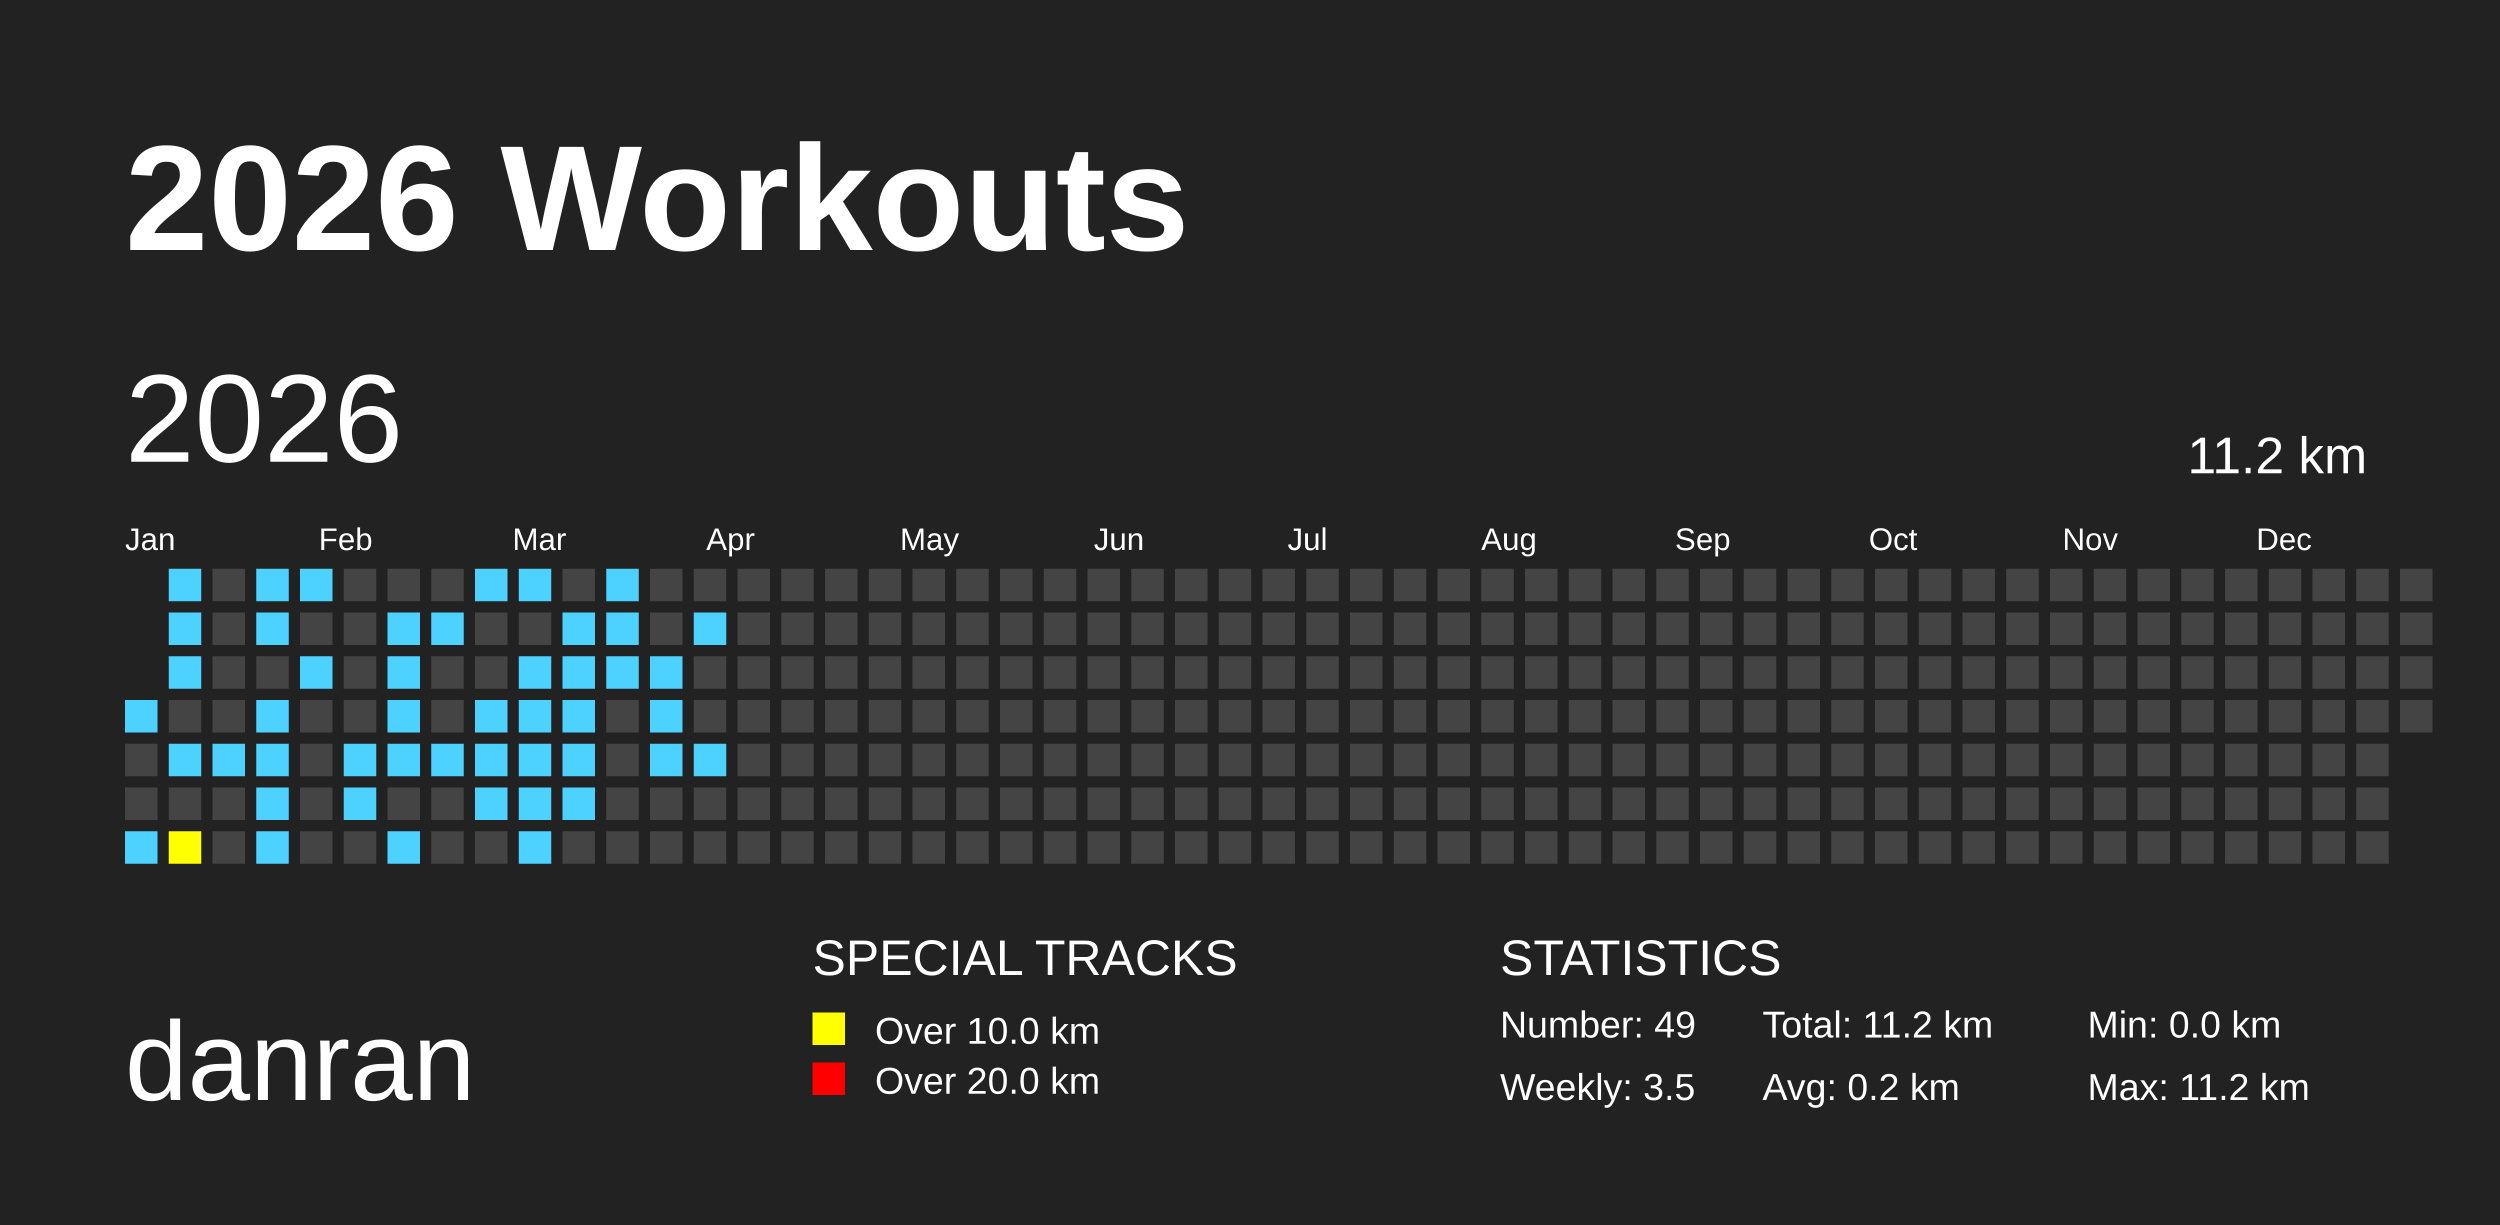
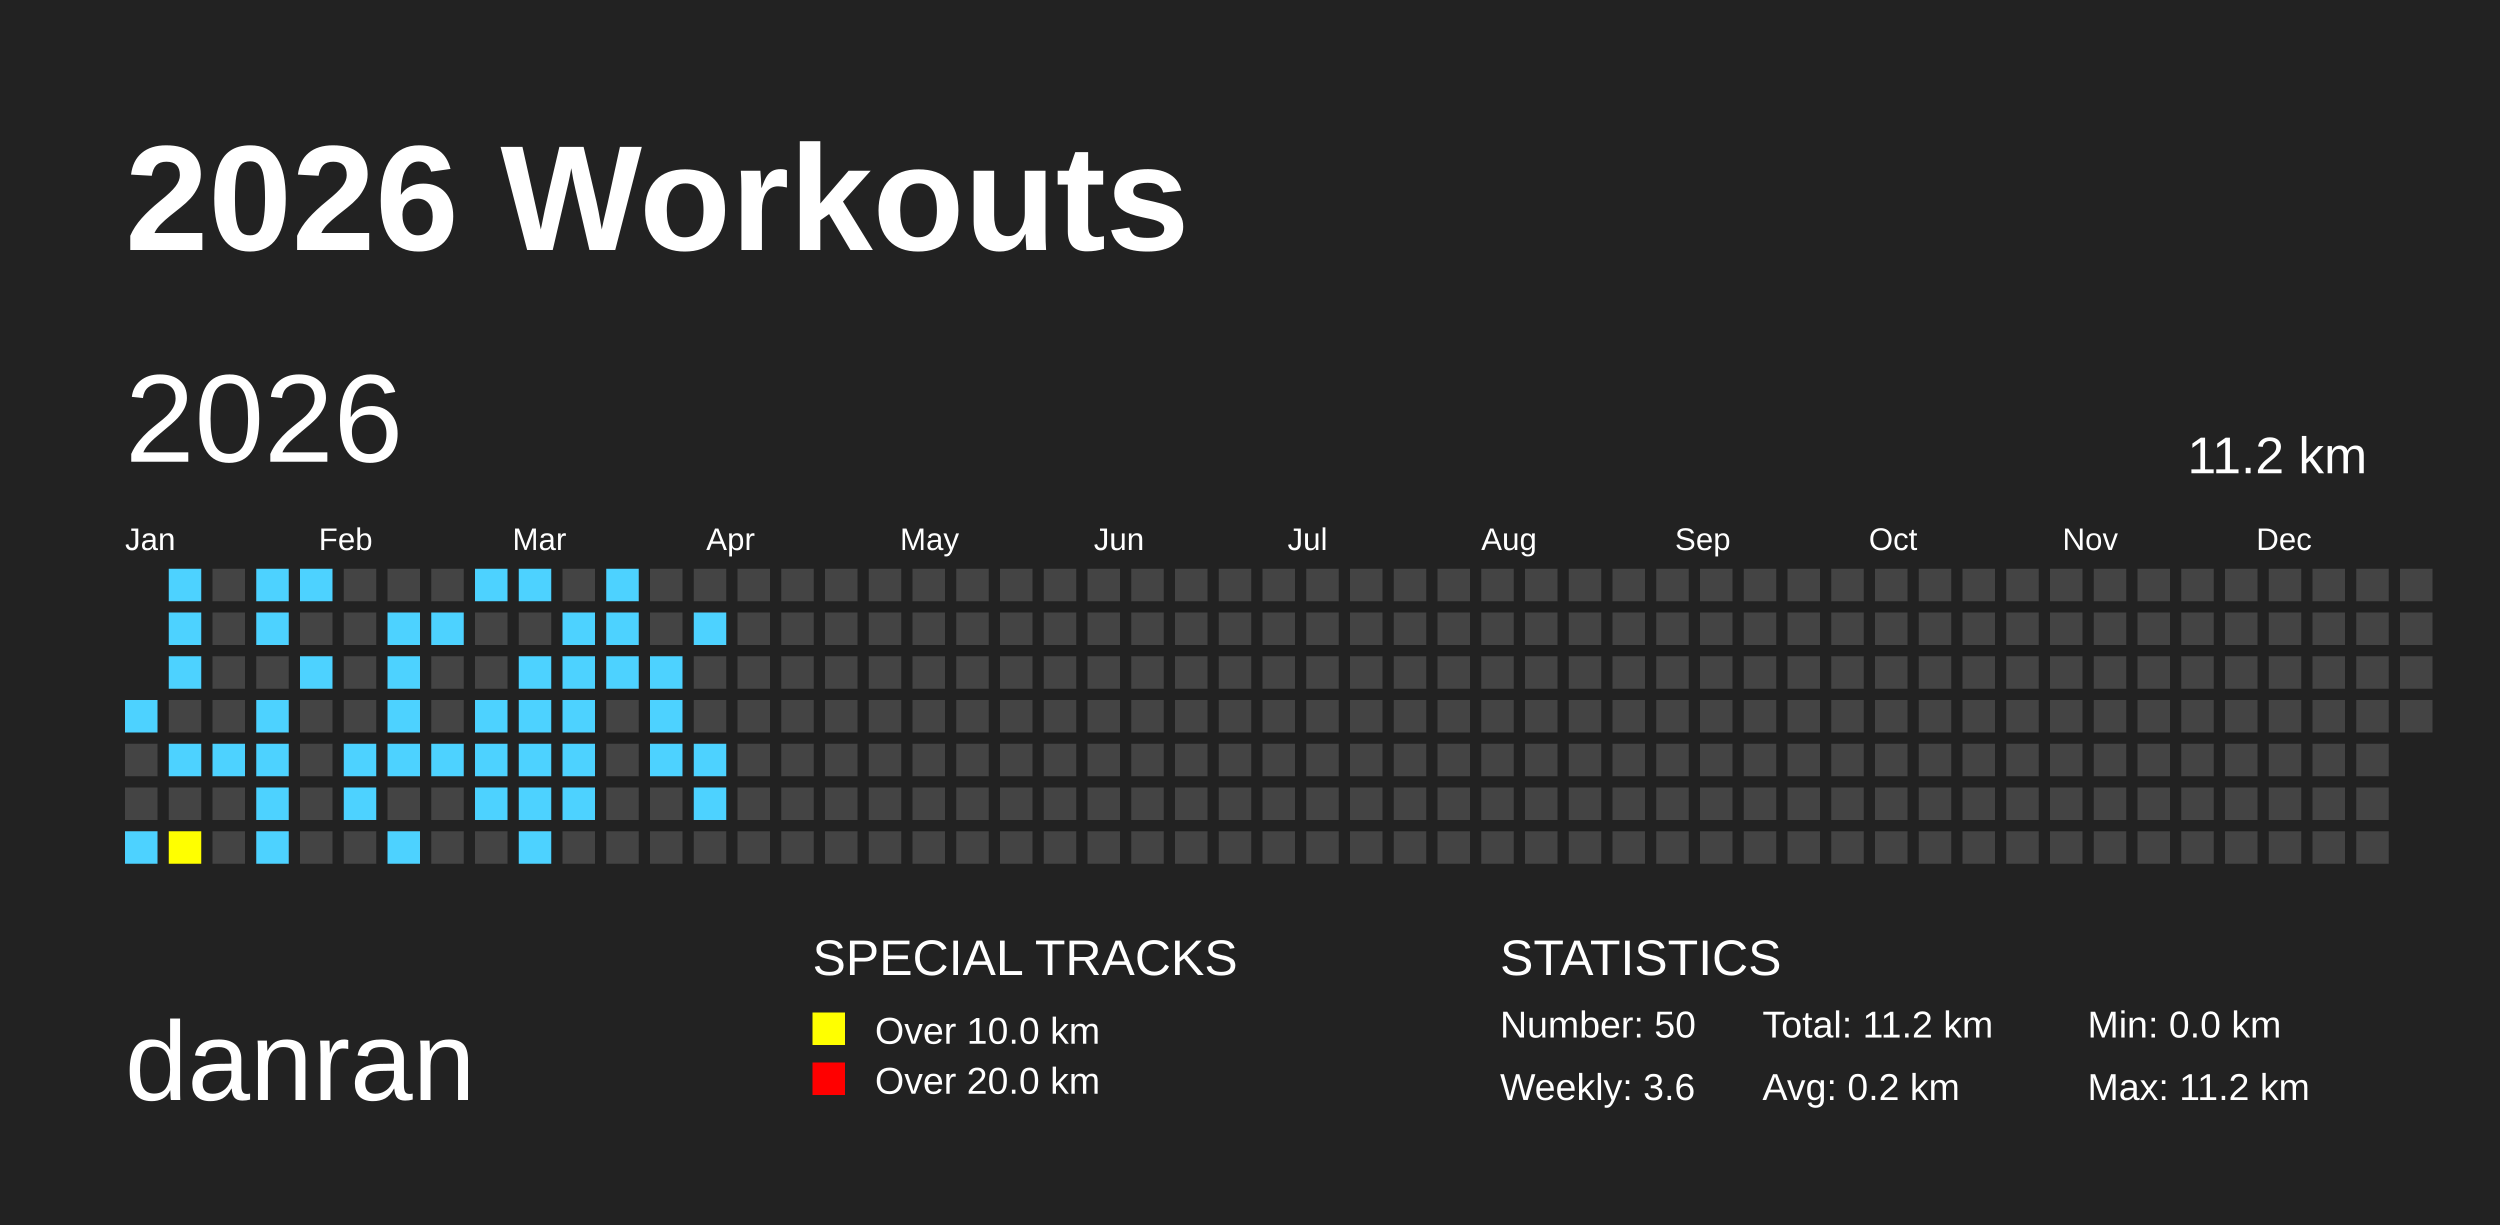
<svg xmlns="http://www.w3.org/2000/svg" baseProfile="full" height="98mm" version="1.1" viewBox="0,0,200,98" width="200mm">
  <defs />
  <rect fill="#222222" height="98" width="200" x="0" y="0" />
  <text fill="#FFFFFF" style="font-size:12px; font-family:Arial; font-weight:bold;" x="10" y="20">2026 Workouts</text>
  <text fill="#FFFFFF" style="font-size:9px; font-family:Arial" x="10" y="88">danran</text>
  <text fill="#FFFFFF" style="font-size:4px; font-family:Arial" x="65" y="78">SPECIAL TRACKS</text>
  <rect fill="yellow" height="2.6" width="2.6" x="65" y="81" />
  <text fill="#FFFFFF" style="font-size:3px; font-family:Arial" x="70" y="83.5">Over 10.0 km</text>
  <rect fill="red" height="2.6" width="2.6" x="65" y="85" />
  <text fill="#FFFFFF" style="font-size:3px; font-family:Arial" x="70" y="87.5">Over 20.0 km</text>
  <text fill="#FFFFFF" style="font-size:4px; font-family:Arial" x="120" y="78">STATISTICS</text>
-   <text fill="#FFFFFF" style="font-size:3px; font-family:Arial" x="120" y="83">Number: 49</text>
-   <text fill="#FFFFFF" style="font-size:3px; font-family:Arial" x="120" y="88">Weekly: 3.5</text>
+   <text fill="#FFFFFF" style="font-size:3px; font-family:Arial" x="120" y="83">Number: 50</text>
+   <text fill="#FFFFFF" style="font-size:3px; font-family:Arial" x="120" y="88">Weekly: 3.6</text>
  <text fill="#FFFFFF" style="font-size:3px; font-family:Arial" x="141" y="83">Total: 11.2 km</text>
  <text fill="#FFFFFF" style="font-size:3px; font-family:Arial" x="141" y="88">Avg: 0.2 km</text>
  <text fill="#FFFFFF" style="font-size:3px; font-family:Arial" x="167" y="83">Min: 0.0 km</text>
  <text fill="#FFFFFF" style="font-size:3px; font-family:Arial" x="167" y="88">Max: 11.2 km</text>
  <text dominant-baseline="hanging" fill="#FFFFFF" style="font-size:10.0px; font-family:Arial;" x="10" y="30">2026</text>
  <text dominant-baseline="hanging" fill="#FFFFFF" style="font-size:4.125px; font-family:Arial;" x="175" y="35">11.2 km</text>
  <text fill="#FFFFFF" style="font-size:2.5px; font-family:Arial" x="10.0" y="44">Jan</text>
  <text fill="#FFFFFF" style="font-size:2.5px; font-family:Arial" x="25.5" y="44">Feb</text>
  <text fill="#FFFFFF" style="font-size:2.5px; font-family:Arial" x="41.0" y="44">Mar</text>
  <text fill="#FFFFFF" style="font-size:2.5px; font-family:Arial" x="56.5" y="44">Apr</text>
  <text fill="#FFFFFF" style="font-size:2.5px; font-family:Arial" x="72.0" y="44">May</text>
  <text fill="#FFFFFF" style="font-size:2.5px; font-family:Arial" x="87.5" y="44">Jun</text>
  <text fill="#FFFFFF" style="font-size:2.5px; font-family:Arial" x="103.0" y="44">Jul</text>
  <text fill="#FFFFFF" style="font-size:2.5px; font-family:Arial" x="118.5" y="44">Aug</text>
  <text fill="#FFFFFF" style="font-size:2.5px; font-family:Arial" x="134.0" y="44">Sep</text>
  <text fill="#FFFFFF" style="font-size:2.5px; font-family:Arial" x="149.5" y="44">Oct</text>
  <text fill="#FFFFFF" style="font-size:2.5px; font-family:Arial" x="165.0" y="44">Nov</text>
  <text fill="#FFFFFF" style="font-size:2.5px; font-family:Arial" x="180.5" y="44">Dec</text>
  <rect fill="#4DD2FF" height="2.6" width="2.6" x="10.0" y="56.0" />
  <rect fill="#444444" height="2.6" width="2.6" x="10.0" y="59.5" />
  <rect fill="#444444" height="2.6" width="2.6" x="10.0" y="63.0" />
  <rect fill="#4DD2FF" height="2.6" width="2.6" x="10.0" y="66.5" />
  <rect fill="#4DD2FF" height="2.6" width="2.6" x="13.5" y="45.5" />
  <rect fill="#4DD2FF" height="2.6" width="2.6" x="13.5" y="49.0" />
  <rect fill="#4DD2FF" height="2.6" width="2.6" x="13.5" y="52.5" />
  <rect fill="#444444" height="2.6" width="2.6" x="13.5" y="56.0" />
  <rect fill="#4DD2FF" height="2.6" width="2.6" x="13.5" y="59.5" />
  <rect fill="#444444" height="2.6" width="2.6" x="13.5" y="63.0" />
  <rect fill="yellow" height="2.6" width="2.6" x="13.5" y="66.5" />
  <rect fill="#444444" height="2.6" width="2.6" x="17.0" y="45.5" />
  <rect fill="#444444" height="2.6" width="2.6" x="17.0" y="49.0" />
  <rect fill="#444444" height="2.6" width="2.6" x="17.0" y="52.5" />
  <rect fill="#444444" height="2.6" width="2.6" x="17.0" y="56.0" />
  <rect fill="#4DD2FF" height="2.6" width="2.6" x="17.0" y="59.5" />
  <rect fill="#444444" height="2.6" width="2.6" x="17.0" y="63.0" />
  <rect fill="#444444" height="2.6" width="2.6" x="17.0" y="66.5" />
  <rect fill="#4DD2FF" height="2.6" width="2.6" x="20.5" y="45.5" />
  <rect fill="#4DD2FF" height="2.6" width="2.6" x="20.5" y="49.0" />
  <rect fill="#444444" height="2.6" width="2.6" x="20.5" y="52.5" />
  <rect fill="#4DD2FF" height="2.6" width="2.6" x="20.5" y="56.0" />
  <rect fill="#4DD2FF" height="2.6" width="2.6" x="20.5" y="59.5" />
  <rect fill="#4DD2FF" height="2.6" width="2.6" x="20.5" y="63.0" />
  <rect fill="#4DD2FF" height="2.6" width="2.6" x="20.5" y="66.5" />
  <rect fill="#4DD2FF" height="2.6" width="2.6" x="24.0" y="45.5" />
  <rect fill="#444444" height="2.6" width="2.6" x="24.0" y="49.0" />
  <rect fill="#4DD2FF" height="2.6" width="2.6" x="24.0" y="52.5" />
  <rect fill="#444444" height="2.6" width="2.6" x="24.0" y="56.0" />
  <rect fill="#444444" height="2.6" width="2.6" x="24.0" y="59.5" />
  <rect fill="#444444" height="2.6" width="2.6" x="24.0" y="63.0" />
  <rect fill="#444444" height="2.6" width="2.6" x="24.0" y="66.5" />
  <rect fill="#444444" height="2.6" width="2.6" x="27.5" y="45.5" />
  <rect fill="#444444" height="2.6" width="2.6" x="27.5" y="49.0" />
  <rect fill="#444444" height="2.6" width="2.6" x="27.5" y="52.5" />
  <rect fill="#444444" height="2.6" width="2.6" x="27.5" y="56.0" />
  <rect fill="#4DD2FF" height="2.6" width="2.6" x="27.5" y="59.5" />
  <rect fill="#4DD2FF" height="2.6" width="2.6" x="27.5" y="63.0" />
  <rect fill="#444444" height="2.6" width="2.6" x="27.5" y="66.5" />
  <rect fill="#444444" height="2.6" width="2.6" x="31.0" y="45.5" />
  <rect fill="#4DD2FF" height="2.6" width="2.6" x="31.0" y="49.0" />
  <rect fill="#4DD2FF" height="2.6" width="2.6" x="31.0" y="52.5" />
  <rect fill="#4DD2FF" height="2.6" width="2.6" x="31.0" y="56.0" />
  <rect fill="#4DD2FF" height="2.6" width="2.6" x="31.0" y="59.5" />
  <rect fill="#444444" height="2.6" width="2.6" x="31.0" y="63.0" />
  <rect fill="#4DD2FF" height="2.6" width="2.6" x="31.0" y="66.5" />
  <rect fill="#444444" height="2.6" width="2.6" x="34.5" y="45.5" />
  <rect fill="#4DD2FF" height="2.6" width="2.6" x="34.5" y="49.0" />
  <rect fill="#444444" height="2.6" width="2.6" x="34.5" y="52.5" />
  <rect fill="#444444" height="2.6" width="2.6" x="34.5" y="56.0" />
  <rect fill="#4DD2FF" height="2.6" width="2.6" x="34.5" y="59.5" />
  <rect fill="#444444" height="2.6" width="2.6" x="34.5" y="63.0" />
  <rect fill="#444444" height="2.6" width="2.6" x="34.5" y="66.5" />
  <rect fill="#4DD2FF" height="2.6" width="2.6" x="38.0" y="45.5" />
  <rect fill="#444444" height="2.6" width="2.6" x="38.0" y="49.0" />
  <rect fill="#444444" height="2.6" width="2.6" x="38.0" y="52.5" />
  <rect fill="#4DD2FF" height="2.6" width="2.6" x="38.0" y="56.0" />
  <rect fill="#4DD2FF" height="2.6" width="2.6" x="38.0" y="59.5" />
  <rect fill="#4DD2FF" height="2.6" width="2.6" x="38.0" y="63.0" />
  <rect fill="#444444" height="2.6" width="2.6" x="38.0" y="66.5" />
  <rect fill="#4DD2FF" height="2.6" width="2.6" x="41.5" y="45.5" />
  <rect fill="#444444" height="2.6" width="2.6" x="41.5" y="49.0" />
  <rect fill="#4DD2FF" height="2.6" width="2.6" x="41.5" y="52.5" />
  <rect fill="#4DD2FF" height="2.6" width="2.6" x="41.5" y="56.0" />
  <rect fill="#4DD2FF" height="2.6" width="2.6" x="41.5" y="59.5" />
  <rect fill="#4DD2FF" height="2.6" width="2.6" x="41.5" y="63.0" />
  <rect fill="#4DD2FF" height="2.6" width="2.6" x="41.5" y="66.5" />
  <rect fill="#444444" height="2.6" width="2.6" x="45.0" y="45.5" />
  <rect fill="#4DD2FF" height="2.6" width="2.6" x="45.0" y="49.0" />
  <rect fill="#4DD2FF" height="2.6" width="2.6" x="45.0" y="52.5" />
  <rect fill="#4DD2FF" height="2.6" width="2.6" x="45.0" y="56.0" />
  <rect fill="#4DD2FF" height="2.6" width="2.6" x="45.0" y="59.5" />
  <rect fill="#4DD2FF" height="2.6" width="2.6" x="45.0" y="63.0" />
  <rect fill="#444444" height="2.6" width="2.6" x="45.0" y="66.5" />
  <rect fill="#4DD2FF" height="2.6" width="2.6" x="48.5" y="45.5" />
  <rect fill="#4DD2FF" height="2.6" width="2.6" x="48.5" y="49.0" />
  <rect fill="#4DD2FF" height="2.6" width="2.6" x="48.5" y="52.5" />
  <rect fill="#444444" height="2.6" width="2.6" x="48.5" y="56.0" />
  <rect fill="#444444" height="2.6" width="2.6" x="48.5" y="59.5" />
  <rect fill="#444444" height="2.6" width="2.6" x="48.5" y="63.0" />
  <rect fill="#444444" height="2.6" width="2.6" x="48.5" y="66.5" />
  <rect fill="#444444" height="2.6" width="2.6" x="52.0" y="45.5" />
  <rect fill="#444444" height="2.6" width="2.6" x="52.0" y="49.0" />
  <rect fill="#4DD2FF" height="2.6" width="2.6" x="52.0" y="52.5" />
  <rect fill="#4DD2FF" height="2.6" width="2.6" x="52.0" y="56.0" />
  <rect fill="#4DD2FF" height="2.6" width="2.6" x="52.0" y="59.5" />
  <rect fill="#444444" height="2.6" width="2.6" x="52.0" y="63.0" />
  <rect fill="#444444" height="2.6" width="2.6" x="52.0" y="66.5" />
  <rect fill="#444444" height="2.6" width="2.6" x="55.5" y="45.5" />
  <rect fill="#4DD2FF" height="2.6" width="2.6" x="55.5" y="49.0" />
  <rect fill="#444444" height="2.6" width="2.6" x="55.5" y="52.5" />
  <rect fill="#444444" height="2.6" width="2.6" x="55.5" y="56.0" />
  <rect fill="#4DD2FF" height="2.6" width="2.6" x="55.5" y="59.5" />
-   <rect fill="#444444" height="2.6" width="2.6" x="55.5" y="63.0" />
+   <rect fill="#4DD2FF" height="2.6" width="2.6" x="55.5" y="63.0" />
  <rect fill="#444444" height="2.6" width="2.6" x="55.5" y="66.5" />
  <rect fill="#444444" height="2.6" width="2.6" x="59.0" y="45.5" />
  <rect fill="#444444" height="2.6" width="2.6" x="59.0" y="49.0" />
  <rect fill="#444444" height="2.6" width="2.6" x="59.0" y="52.5" />
  <rect fill="#444444" height="2.6" width="2.6" x="59.0" y="56.0" />
  <rect fill="#444444" height="2.6" width="2.6" x="59.0" y="59.5" />
  <rect fill="#444444" height="2.6" width="2.6" x="59.0" y="63.0" />
  <rect fill="#444444" height="2.6" width="2.6" x="59.0" y="66.5" />
  <rect fill="#444444" height="2.6" width="2.6" x="62.5" y="45.5" />
  <rect fill="#444444" height="2.6" width="2.6" x="62.5" y="49.0" />
  <rect fill="#444444" height="2.6" width="2.6" x="62.5" y="52.5" />
  <rect fill="#444444" height="2.6" width="2.6" x="62.5" y="56.0" />
  <rect fill="#444444" height="2.6" width="2.6" x="62.5" y="59.5" />
  <rect fill="#444444" height="2.6" width="2.6" x="62.5" y="63.0" />
  <rect fill="#444444" height="2.6" width="2.6" x="62.5" y="66.5" />
  <rect fill="#444444" height="2.6" width="2.6" x="66.0" y="45.5" />
  <rect fill="#444444" height="2.6" width="2.6" x="66.0" y="49.0" />
  <rect fill="#444444" height="2.6" width="2.6" x="66.0" y="52.5" />
  <rect fill="#444444" height="2.6" width="2.6" x="66.0" y="56.0" />
  <rect fill="#444444" height="2.6" width="2.6" x="66.0" y="59.5" />
  <rect fill="#444444" height="2.6" width="2.6" x="66.0" y="63.0" />
  <rect fill="#444444" height="2.6" width="2.6" x="66.0" y="66.5" />
  <rect fill="#444444" height="2.6" width="2.6" x="69.5" y="45.5" />
  <rect fill="#444444" height="2.6" width="2.6" x="69.5" y="49.0" />
  <rect fill="#444444" height="2.6" width="2.6" x="69.5" y="52.5" />
  <rect fill="#444444" height="2.6" width="2.6" x="69.5" y="56.0" />
  <rect fill="#444444" height="2.6" width="2.6" x="69.5" y="59.5" />
  <rect fill="#444444" height="2.6" width="2.6" x="69.5" y="63.0" />
  <rect fill="#444444" height="2.6" width="2.6" x="69.5" y="66.5" />
  <rect fill="#444444" height="2.6" width="2.6" x="73.0" y="45.5" />
  <rect fill="#444444" height="2.6" width="2.6" x="73.0" y="49.0" />
  <rect fill="#444444" height="2.6" width="2.6" x="73.0" y="52.5" />
  <rect fill="#444444" height="2.6" width="2.6" x="73.0" y="56.0" />
  <rect fill="#444444" height="2.6" width="2.6" x="73.0" y="59.5" />
  <rect fill="#444444" height="2.6" width="2.6" x="73.0" y="63.0" />
  <rect fill="#444444" height="2.6" width="2.6" x="73.0" y="66.5" />
  <rect fill="#444444" height="2.6" width="2.6" x="76.5" y="45.5" />
  <rect fill="#444444" height="2.6" width="2.6" x="76.5" y="49.0" />
  <rect fill="#444444" height="2.6" width="2.6" x="76.5" y="52.5" />
  <rect fill="#444444" height="2.6" width="2.6" x="76.5" y="56.0" />
  <rect fill="#444444" height="2.6" width="2.6" x="76.5" y="59.5" />
  <rect fill="#444444" height="2.6" width="2.6" x="76.5" y="63.0" />
  <rect fill="#444444" height="2.6" width="2.6" x="76.5" y="66.5" />
  <rect fill="#444444" height="2.6" width="2.6" x="80.0" y="45.5" />
  <rect fill="#444444" height="2.6" width="2.6" x="80.0" y="49.0" />
  <rect fill="#444444" height="2.6" width="2.6" x="80.0" y="52.5" />
  <rect fill="#444444" height="2.6" width="2.6" x="80.0" y="56.0" />
  <rect fill="#444444" height="2.6" width="2.6" x="80.0" y="59.5" />
  <rect fill="#444444" height="2.6" width="2.6" x="80.0" y="63.0" />
  <rect fill="#444444" height="2.6" width="2.6" x="80.0" y="66.5" />
  <rect fill="#444444" height="2.6" width="2.6" x="83.5" y="45.5" />
  <rect fill="#444444" height="2.6" width="2.6" x="83.5" y="49.0" />
  <rect fill="#444444" height="2.6" width="2.6" x="83.5" y="52.5" />
  <rect fill="#444444" height="2.6" width="2.6" x="83.5" y="56.0" />
  <rect fill="#444444" height="2.6" width="2.6" x="83.5" y="59.5" />
  <rect fill="#444444" height="2.6" width="2.6" x="83.5" y="63.0" />
  <rect fill="#444444" height="2.6" width="2.6" x="83.5" y="66.5" />
  <rect fill="#444444" height="2.6" width="2.6" x="87.0" y="45.5" />
  <rect fill="#444444" height="2.6" width="2.6" x="87.0" y="49.0" />
  <rect fill="#444444" height="2.6" width="2.6" x="87.0" y="52.5" />
  <rect fill="#444444" height="2.6" width="2.6" x="87.0" y="56.0" />
  <rect fill="#444444" height="2.6" width="2.6" x="87.0" y="59.5" />
  <rect fill="#444444" height="2.6" width="2.6" x="87.0" y="63.0" />
  <rect fill="#444444" height="2.6" width="2.6" x="87.0" y="66.5" />
  <rect fill="#444444" height="2.6" width="2.6" x="90.5" y="45.5" />
  <rect fill="#444444" height="2.6" width="2.6" x="90.5" y="49.0" />
  <rect fill="#444444" height="2.6" width="2.6" x="90.5" y="52.5" />
  <rect fill="#444444" height="2.6" width="2.6" x="90.5" y="56.0" />
  <rect fill="#444444" height="2.6" width="2.6" x="90.5" y="59.5" />
  <rect fill="#444444" height="2.6" width="2.6" x="90.5" y="63.0" />
  <rect fill="#444444" height="2.6" width="2.6" x="90.5" y="66.5" />
  <rect fill="#444444" height="2.6" width="2.6" x="94.0" y="45.5" />
  <rect fill="#444444" height="2.6" width="2.6" x="94.0" y="49.0" />
  <rect fill="#444444" height="2.6" width="2.6" x="94.0" y="52.5" />
  <rect fill="#444444" height="2.6" width="2.6" x="94.0" y="56.0" />
  <rect fill="#444444" height="2.6" width="2.6" x="94.0" y="59.5" />
  <rect fill="#444444" height="2.6" width="2.6" x="94.0" y="63.0" />
  <rect fill="#444444" height="2.6" width="2.6" x="94.0" y="66.5" />
  <rect fill="#444444" height="2.6" width="2.6" x="97.5" y="45.5" />
  <rect fill="#444444" height="2.6" width="2.6" x="97.5" y="49.0" />
  <rect fill="#444444" height="2.6" width="2.6" x="97.5" y="52.5" />
  <rect fill="#444444" height="2.6" width="2.6" x="97.5" y="56.0" />
  <rect fill="#444444" height="2.6" width="2.6" x="97.5" y="59.5" />
  <rect fill="#444444" height="2.6" width="2.6" x="97.5" y="63.0" />
  <rect fill="#444444" height="2.6" width="2.6" x="97.5" y="66.5" />
  <rect fill="#444444" height="2.6" width="2.6" x="101.0" y="45.5" />
  <rect fill="#444444" height="2.6" width="2.6" x="101.0" y="49.0" />
  <rect fill="#444444" height="2.6" width="2.6" x="101.0" y="52.5" />
  <rect fill="#444444" height="2.6" width="2.6" x="101.0" y="56.0" />
  <rect fill="#444444" height="2.6" width="2.6" x="101.0" y="59.5" />
  <rect fill="#444444" height="2.6" width="2.6" x="101.0" y="63.0" />
  <rect fill="#444444" height="2.6" width="2.6" x="101.0" y="66.5" />
  <rect fill="#444444" height="2.6" width="2.6" x="104.5" y="45.5" />
  <rect fill="#444444" height="2.6" width="2.6" x="104.5" y="49.0" />
  <rect fill="#444444" height="2.6" width="2.6" x="104.5" y="52.5" />
  <rect fill="#444444" height="2.6" width="2.6" x="104.5" y="56.0" />
  <rect fill="#444444" height="2.6" width="2.6" x="104.5" y="59.5" />
  <rect fill="#444444" height="2.6" width="2.6" x="104.5" y="63.0" />
  <rect fill="#444444" height="2.6" width="2.6" x="104.5" y="66.5" />
  <rect fill="#444444" height="2.6" width="2.6" x="108.0" y="45.5" />
  <rect fill="#444444" height="2.6" width="2.6" x="108.0" y="49.0" />
  <rect fill="#444444" height="2.6" width="2.6" x="108.0" y="52.5" />
  <rect fill="#444444" height="2.6" width="2.6" x="108.0" y="56.0" />
  <rect fill="#444444" height="2.6" width="2.6" x="108.0" y="59.5" />
  <rect fill="#444444" height="2.6" width="2.6" x="108.0" y="63.0" />
  <rect fill="#444444" height="2.6" width="2.6" x="108.0" y="66.5" />
  <rect fill="#444444" height="2.6" width="2.6" x="111.5" y="45.5" />
  <rect fill="#444444" height="2.6" width="2.6" x="111.5" y="49.0" />
  <rect fill="#444444" height="2.6" width="2.6" x="111.5" y="52.5" />
  <rect fill="#444444" height="2.6" width="2.6" x="111.5" y="56.0" />
  <rect fill="#444444" height="2.6" width="2.6" x="111.5" y="59.5" />
  <rect fill="#444444" height="2.6" width="2.6" x="111.5" y="63.0" />
  <rect fill="#444444" height="2.6" width="2.6" x="111.5" y="66.5" />
  <rect fill="#444444" height="2.6" width="2.6" x="115.0" y="45.5" />
  <rect fill="#444444" height="2.6" width="2.6" x="115.0" y="49.0" />
  <rect fill="#444444" height="2.6" width="2.6" x="115.0" y="52.5" />
  <rect fill="#444444" height="2.6" width="2.6" x="115.0" y="56.0" />
  <rect fill="#444444" height="2.6" width="2.6" x="115.0" y="59.5" />
  <rect fill="#444444" height="2.6" width="2.6" x="115.0" y="63.0" />
  <rect fill="#444444" height="2.6" width="2.6" x="115.0" y="66.5" />
  <rect fill="#444444" height="2.6" width="2.6" x="118.5" y="45.5" />
  <rect fill="#444444" height="2.6" width="2.6" x="118.5" y="49.0" />
  <rect fill="#444444" height="2.6" width="2.6" x="118.5" y="52.5" />
  <rect fill="#444444" height="2.6" width="2.6" x="118.5" y="56.0" />
  <rect fill="#444444" height="2.6" width="2.6" x="118.5" y="59.5" />
  <rect fill="#444444" height="2.6" width="2.6" x="118.5" y="63.0" />
  <rect fill="#444444" height="2.6" width="2.6" x="118.5" y="66.5" />
  <rect fill="#444444" height="2.6" width="2.6" x="122.0" y="45.5" />
  <rect fill="#444444" height="2.6" width="2.6" x="122.0" y="49.0" />
  <rect fill="#444444" height="2.6" width="2.6" x="122.0" y="52.5" />
  <rect fill="#444444" height="2.6" width="2.6" x="122.0" y="56.0" />
  <rect fill="#444444" height="2.6" width="2.6" x="122.0" y="59.5" />
  <rect fill="#444444" height="2.6" width="2.6" x="122.0" y="63.0" />
  <rect fill="#444444" height="2.6" width="2.6" x="122.0" y="66.5" />
  <rect fill="#444444" height="2.6" width="2.6" x="125.5" y="45.5" />
  <rect fill="#444444" height="2.6" width="2.6" x="125.5" y="49.0" />
  <rect fill="#444444" height="2.6" width="2.6" x="125.5" y="52.5" />
  <rect fill="#444444" height="2.6" width="2.6" x="125.5" y="56.0" />
  <rect fill="#444444" height="2.6" width="2.6" x="125.5" y="59.5" />
  <rect fill="#444444" height="2.6" width="2.6" x="125.5" y="63.0" />
  <rect fill="#444444" height="2.6" width="2.6" x="125.5" y="66.5" />
  <rect fill="#444444" height="2.6" width="2.6" x="129.0" y="45.5" />
  <rect fill="#444444" height="2.6" width="2.6" x="129.0" y="49.0" />
  <rect fill="#444444" height="2.6" width="2.6" x="129.0" y="52.5" />
  <rect fill="#444444" height="2.6" width="2.6" x="129.0" y="56.0" />
  <rect fill="#444444" height="2.6" width="2.6" x="129.0" y="59.5" />
  <rect fill="#444444" height="2.6" width="2.6" x="129.0" y="63.0" />
  <rect fill="#444444" height="2.6" width="2.6" x="129.0" y="66.5" />
  <rect fill="#444444" height="2.6" width="2.6" x="132.5" y="45.5" />
  <rect fill="#444444" height="2.6" width="2.6" x="132.5" y="49.0" />
  <rect fill="#444444" height="2.6" width="2.6" x="132.5" y="52.5" />
  <rect fill="#444444" height="2.6" width="2.6" x="132.5" y="56.0" />
  <rect fill="#444444" height="2.6" width="2.6" x="132.5" y="59.5" />
  <rect fill="#444444" height="2.6" width="2.6" x="132.5" y="63.0" />
  <rect fill="#444444" height="2.6" width="2.6" x="132.5" y="66.5" />
  <rect fill="#444444" height="2.6" width="2.6" x="136.0" y="45.5" />
  <rect fill="#444444" height="2.6" width="2.6" x="136.0" y="49.0" />
  <rect fill="#444444" height="2.6" width="2.6" x="136.0" y="52.5" />
  <rect fill="#444444" height="2.6" width="2.6" x="136.0" y="56.0" />
  <rect fill="#444444" height="2.6" width="2.6" x="136.0" y="59.5" />
  <rect fill="#444444" height="2.6" width="2.6" x="136.0" y="63.0" />
  <rect fill="#444444" height="2.6" width="2.6" x="136.0" y="66.5" />
  <rect fill="#444444" height="2.6" width="2.6" x="139.5" y="45.5" />
  <rect fill="#444444" height="2.6" width="2.6" x="139.5" y="49.0" />
  <rect fill="#444444" height="2.6" width="2.6" x="139.5" y="52.5" />
  <rect fill="#444444" height="2.6" width="2.6" x="139.5" y="56.0" />
  <rect fill="#444444" height="2.6" width="2.6" x="139.5" y="59.5" />
  <rect fill="#444444" height="2.6" width="2.6" x="139.5" y="63.0" />
  <rect fill="#444444" height="2.6" width="2.6" x="139.5" y="66.5" />
  <rect fill="#444444" height="2.6" width="2.6" x="143.0" y="45.5" />
  <rect fill="#444444" height="2.6" width="2.6" x="143.0" y="49.0" />
  <rect fill="#444444" height="2.6" width="2.6" x="143.0" y="52.5" />
  <rect fill="#444444" height="2.6" width="2.6" x="143.0" y="56.0" />
  <rect fill="#444444" height="2.6" width="2.6" x="143.0" y="59.5" />
  <rect fill="#444444" height="2.6" width="2.6" x="143.0" y="63.0" />
  <rect fill="#444444" height="2.6" width="2.6" x="143.0" y="66.5" />
  <rect fill="#444444" height="2.6" width="2.6" x="146.5" y="45.5" />
  <rect fill="#444444" height="2.6" width="2.6" x="146.5" y="49.0" />
  <rect fill="#444444" height="2.6" width="2.6" x="146.5" y="52.5" />
  <rect fill="#444444" height="2.6" width="2.6" x="146.5" y="56.0" />
  <rect fill="#444444" height="2.6" width="2.6" x="146.5" y="59.5" />
  <rect fill="#444444" height="2.6" width="2.6" x="146.5" y="63.0" />
  <rect fill="#444444" height="2.6" width="2.6" x="146.5" y="66.5" />
  <rect fill="#444444" height="2.6" width="2.6" x="150.0" y="45.5" />
  <rect fill="#444444" height="2.6" width="2.6" x="150.0" y="49.0" />
  <rect fill="#444444" height="2.6" width="2.6" x="150.0" y="52.5" />
  <rect fill="#444444" height="2.6" width="2.6" x="150.0" y="56.0" />
  <rect fill="#444444" height="2.6" width="2.6" x="150.0" y="59.5" />
  <rect fill="#444444" height="2.6" width="2.6" x="150.0" y="63.0" />
  <rect fill="#444444" height="2.6" width="2.6" x="150.0" y="66.5" />
  <rect fill="#444444" height="2.6" width="2.6" x="153.5" y="45.5" />
  <rect fill="#444444" height="2.6" width="2.6" x="153.5" y="49.0" />
  <rect fill="#444444" height="2.6" width="2.6" x="153.5" y="52.5" />
  <rect fill="#444444" height="2.6" width="2.6" x="153.5" y="56.0" />
  <rect fill="#444444" height="2.6" width="2.6" x="153.5" y="59.5" />
  <rect fill="#444444" height="2.6" width="2.6" x="153.5" y="63.0" />
  <rect fill="#444444" height="2.6" width="2.6" x="153.5" y="66.5" />
  <rect fill="#444444" height="2.6" width="2.6" x="157.0" y="45.5" />
  <rect fill="#444444" height="2.6" width="2.6" x="157.0" y="49.0" />
  <rect fill="#444444" height="2.6" width="2.6" x="157.0" y="52.5" />
  <rect fill="#444444" height="2.6" width="2.6" x="157.0" y="56.0" />
  <rect fill="#444444" height="2.6" width="2.6" x="157.0" y="59.5" />
  <rect fill="#444444" height="2.6" width="2.6" x="157.0" y="63.0" />
  <rect fill="#444444" height="2.6" width="2.6" x="157.0" y="66.5" />
  <rect fill="#444444" height="2.6" width="2.6" x="160.5" y="45.5" />
  <rect fill="#444444" height="2.6" width="2.6" x="160.5" y="49.0" />
  <rect fill="#444444" height="2.6" width="2.6" x="160.5" y="52.5" />
  <rect fill="#444444" height="2.6" width="2.6" x="160.5" y="56.0" />
  <rect fill="#444444" height="2.6" width="2.6" x="160.5" y="59.5" />
  <rect fill="#444444" height="2.6" width="2.6" x="160.5" y="63.0" />
  <rect fill="#444444" height="2.6" width="2.6" x="160.5" y="66.5" />
  <rect fill="#444444" height="2.6" width="2.6" x="164.0" y="45.5" />
  <rect fill="#444444" height="2.6" width="2.6" x="164.0" y="49.0" />
  <rect fill="#444444" height="2.6" width="2.6" x="164.0" y="52.5" />
  <rect fill="#444444" height="2.6" width="2.6" x="164.0" y="56.0" />
  <rect fill="#444444" height="2.6" width="2.6" x="164.0" y="59.5" />
  <rect fill="#444444" height="2.6" width="2.6" x="164.0" y="63.0" />
  <rect fill="#444444" height="2.6" width="2.6" x="164.0" y="66.5" />
  <rect fill="#444444" height="2.6" width="2.6" x="167.5" y="45.5" />
  <rect fill="#444444" height="2.6" width="2.6" x="167.5" y="49.0" />
  <rect fill="#444444" height="2.6" width="2.6" x="167.5" y="52.5" />
  <rect fill="#444444" height="2.6" width="2.6" x="167.5" y="56.0" />
  <rect fill="#444444" height="2.6" width="2.6" x="167.5" y="59.5" />
  <rect fill="#444444" height="2.6" width="2.6" x="167.5" y="63.0" />
  <rect fill="#444444" height="2.6" width="2.6" x="167.5" y="66.5" />
  <rect fill="#444444" height="2.6" width="2.6" x="171.0" y="45.5" />
  <rect fill="#444444" height="2.6" width="2.6" x="171.0" y="49.0" />
  <rect fill="#444444" height="2.6" width="2.6" x="171.0" y="52.5" />
  <rect fill="#444444" height="2.6" width="2.6" x="171.0" y="56.0" />
  <rect fill="#444444" height="2.6" width="2.6" x="171.0" y="59.5" />
  <rect fill="#444444" height="2.6" width="2.6" x="171.0" y="63.0" />
  <rect fill="#444444" height="2.6" width="2.6" x="171.0" y="66.5" />
  <rect fill="#444444" height="2.6" width="2.6" x="174.5" y="45.5" />
  <rect fill="#444444" height="2.6" width="2.6" x="174.5" y="49.0" />
  <rect fill="#444444" height="2.6" width="2.6" x="174.5" y="52.5" />
  <rect fill="#444444" height="2.6" width="2.6" x="174.5" y="56.0" />
  <rect fill="#444444" height="2.6" width="2.6" x="174.5" y="59.5" />
  <rect fill="#444444" height="2.6" width="2.6" x="174.5" y="63.0" />
  <rect fill="#444444" height="2.6" width="2.6" x="174.5" y="66.5" />
  <rect fill="#444444" height="2.6" width="2.6" x="178.0" y="45.5" />
  <rect fill="#444444" height="2.6" width="2.6" x="178.0" y="49.0" />
  <rect fill="#444444" height="2.6" width="2.6" x="178.0" y="52.5" />
  <rect fill="#444444" height="2.6" width="2.6" x="178.0" y="56.0" />
  <rect fill="#444444" height="2.6" width="2.6" x="178.0" y="59.5" />
  <rect fill="#444444" height="2.6" width="2.6" x="178.0" y="63.0" />
  <rect fill="#444444" height="2.6" width="2.6" x="178.0" y="66.5" />
  <rect fill="#444444" height="2.6" width="2.6" x="181.5" y="45.5" />
  <rect fill="#444444" height="2.6" width="2.6" x="181.5" y="49.0" />
  <rect fill="#444444" height="2.6" width="2.6" x="181.5" y="52.5" />
  <rect fill="#444444" height="2.6" width="2.6" x="181.5" y="56.0" />
  <rect fill="#444444" height="2.6" width="2.6" x="181.5" y="59.5" />
  <rect fill="#444444" height="2.6" width="2.6" x="181.5" y="63.0" />
  <rect fill="#444444" height="2.6" width="2.6" x="181.5" y="66.5" />
  <rect fill="#444444" height="2.6" width="2.6" x="185.0" y="45.5" />
  <rect fill="#444444" height="2.6" width="2.6" x="185.0" y="49.0" />
  <rect fill="#444444" height="2.6" width="2.6" x="185.0" y="52.5" />
  <rect fill="#444444" height="2.6" width="2.6" x="185.0" y="56.0" />
  <rect fill="#444444" height="2.6" width="2.6" x="185.0" y="59.5" />
  <rect fill="#444444" height="2.6" width="2.6" x="185.0" y="63.0" />
  <rect fill="#444444" height="2.6" width="2.6" x="185.0" y="66.5" />
  <rect fill="#444444" height="2.6" width="2.6" x="188.5" y="45.5" />
  <rect fill="#444444" height="2.6" width="2.6" x="188.5" y="49.0" />
  <rect fill="#444444" height="2.6" width="2.6" x="188.5" y="52.5" />
  <rect fill="#444444" height="2.6" width="2.6" x="188.5" y="56.0" />
  <rect fill="#444444" height="2.6" width="2.6" x="188.5" y="59.5" />
  <rect fill="#444444" height="2.6" width="2.6" x="188.5" y="63.0" />
  <rect fill="#444444" height="2.6" width="2.6" x="188.5" y="66.5" />
  <rect fill="#444444" height="2.6" width="2.6" x="192.0" y="45.5" />
  <rect fill="#444444" height="2.6" width="2.6" x="192.0" y="49.0" />
  <rect fill="#444444" height="2.6" width="2.6" x="192.0" y="52.5" />
  <rect fill="#444444" height="2.6" width="2.6" x="192.0" y="56.0" />
</svg>
